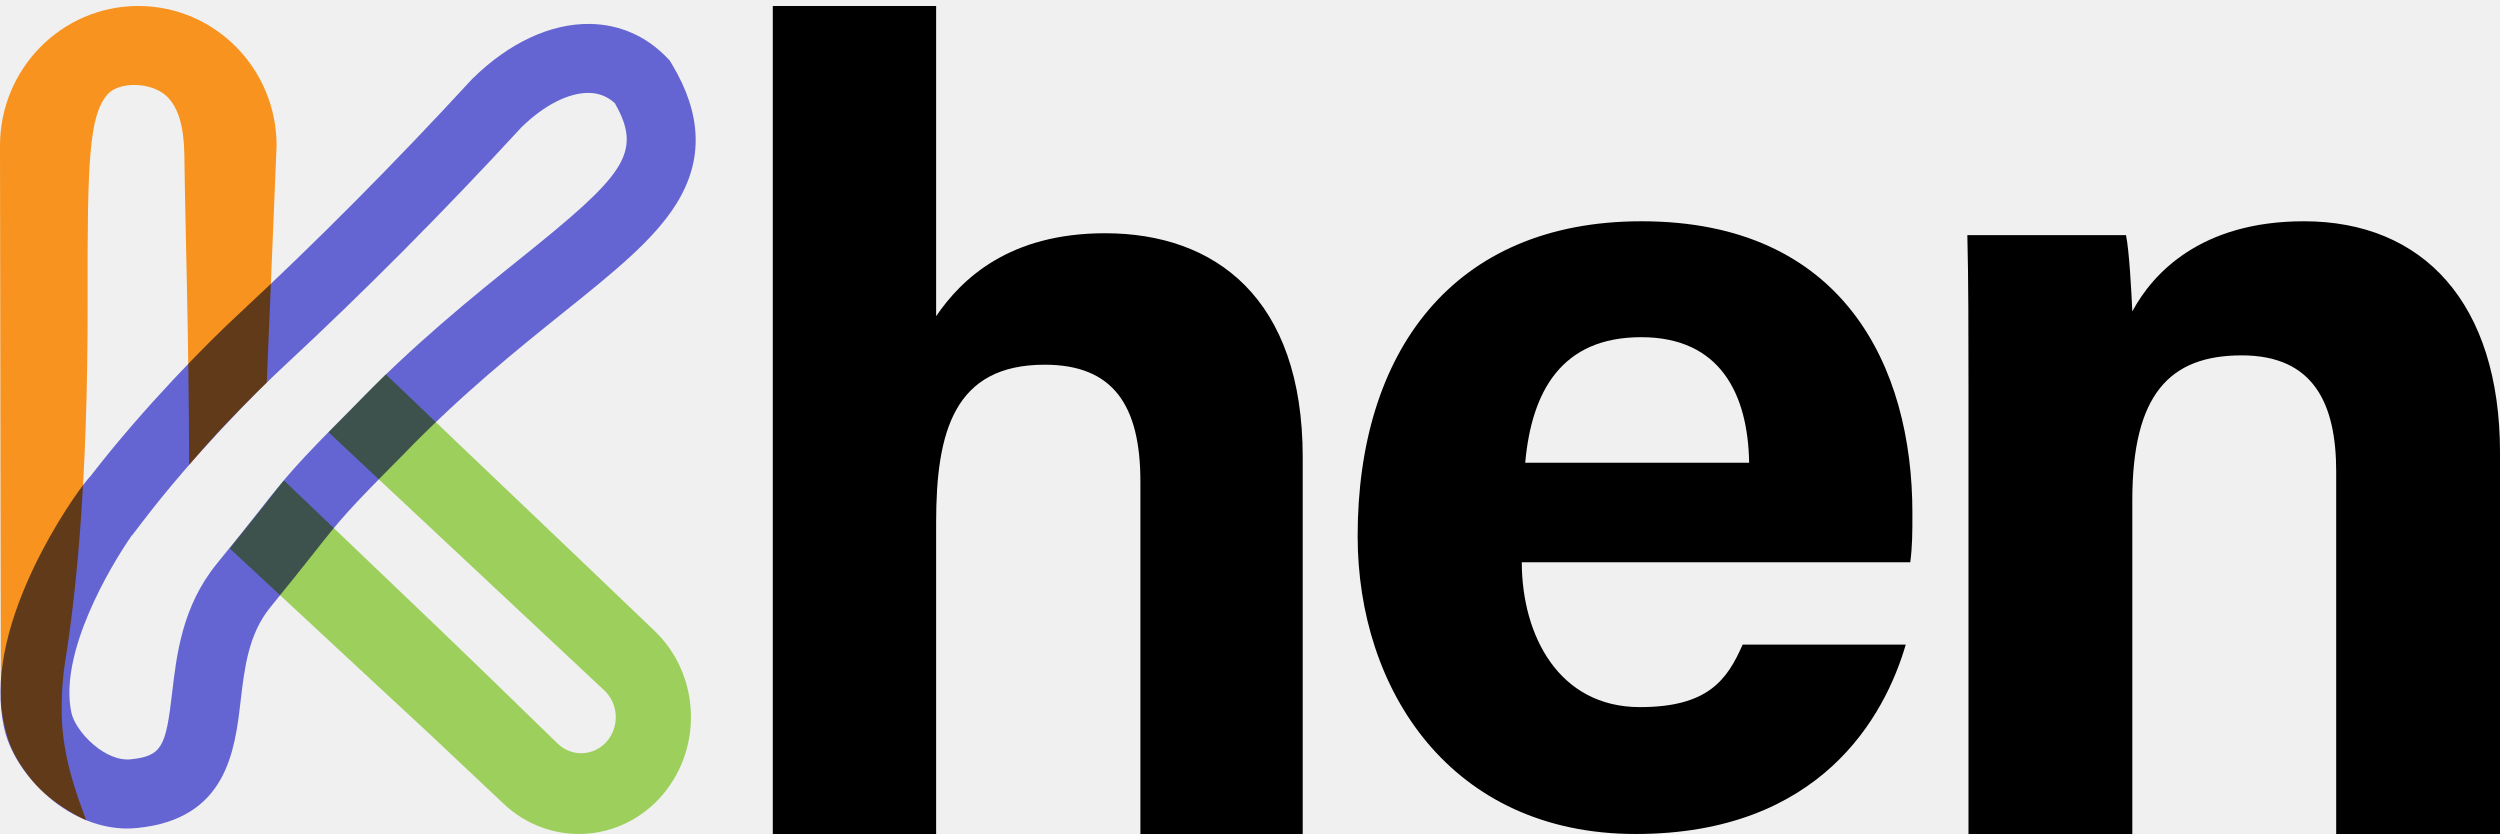
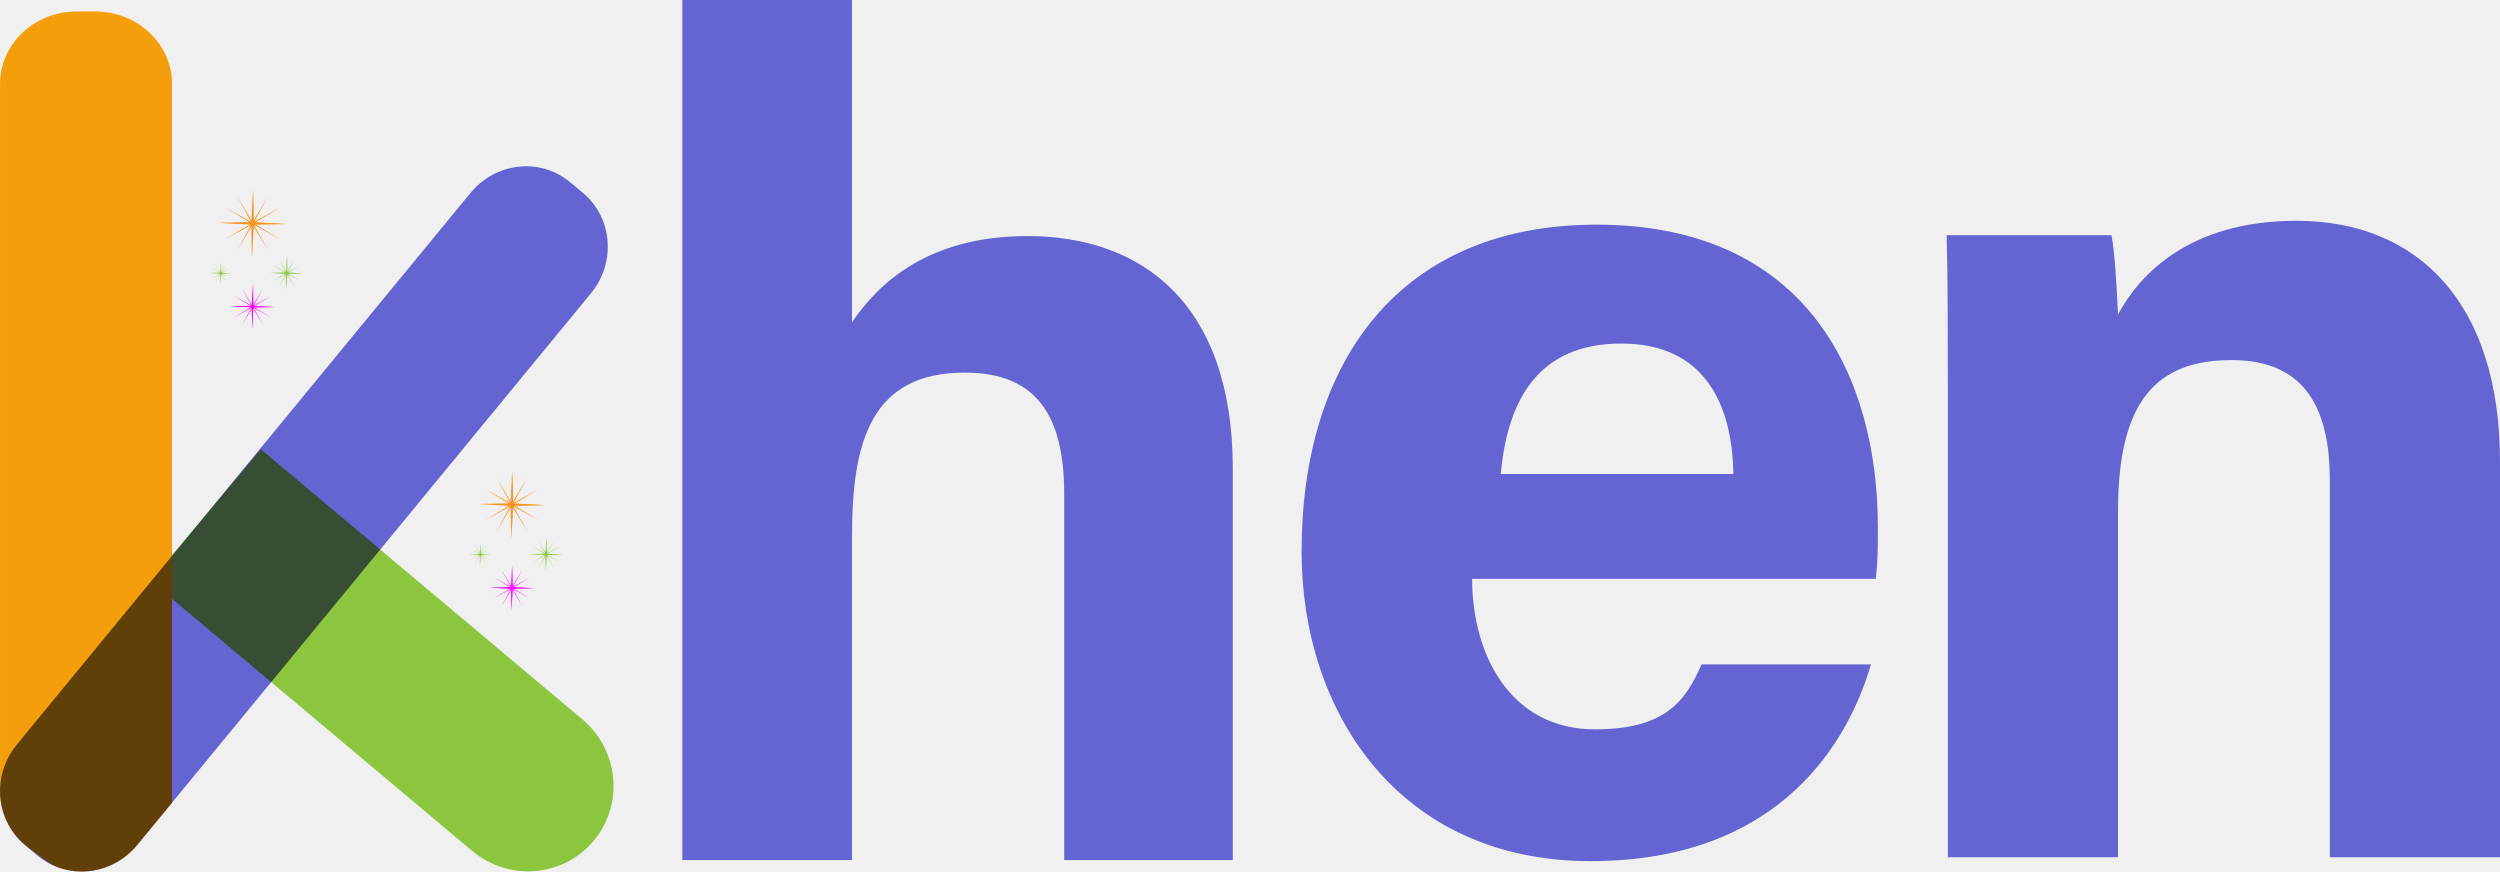
- <svg xmlns="http://www.w3.org/2000/svg" viewBox="0 0 905.8 302.17">
+ <svg xmlns="http://www.w3.org/2000/svg" viewBox="0 0 872 304">
  <defs>
    <style>
      .cls-1 {
-         fill: #9ccf5c;
+         fill: none;
      }

      .cls-2 {
+         fill: #92d8ec;
+       }
+ 
+       .cls-3 {
+         fill: #84d4ea;
+       }
+ 
+       .cls-4 {
+         fill: #7dd1e9;
+       }
+ 
+       .cls-5 {
+         fill: #8ed6eb;
+       }
+ 
+       .cls-6 {
+         fill: #93d8ec;
+       }
+ 
+       .cls-7 {
+         fill: #91d7ec;
+       }
+ 
+       .cls-8 {
+         fill: #8dd6eb;
+       }
+ 
+       .cls-9 {
+         fill: #82d3ea;
+       }
+ 
+       .cls-10 {
+         fill: #88d5ea;
+       }
+ 
+       .cls-11 {
+         fill: #f0f;
+       }
+ 
+       .cls-12 {
+         fill: #69cce6;
+       }
+ 
+       .cls-13 {
+         fill: #8cc63f;
+       }
+ 
+       .cls-14 {
+         fill: #94d8ec;
+       }
+ 
+       .cls-15 {
        isolation: isolate;
      }

-       .cls-3 {
+       .cls-16 {
+         fill: #7bd1e9;
+       }
+ 
+       .cls-17 {
+         fill: #86d4ea;
+       }
+ 
+       .cls-18 {
+         fill: #72cfe8;
+       }
+ 
+       .cls-19 {
        mix-blend-mode: multiply;
      }

-       .cls-4 {
+       .cls-20 {
+         fill: #89d5eb;
+       }
+ 
+       .cls-21 {
        fill: #6465d2;
      }

-       .cls-5 {
+       .cls-22 {
+         clip-path: url(#clippath-1);
+       }
+ 
+       .cls-23 {
+         clip-path: url(#clippath-3);
+       }
+ 
+       .cls-24 {
+         clip-path: url(#clippath-4);
+       }
+ 
+       .cls-25 {
+         clip-path: url(#clippath-2);
+       }
+ 
+       .cls-26 {
+         clip-path: url(#clippath-7);
+       }
+ 
+       .cls-27 {
+         clip-path: url(#clippath-6);
+       }
+ 
+       .cls-28 {
+         clip-path: url(#clippath-5);
+       }
+ 
+       .cls-29 {
+         fill: #8bd6eb;
+       }
+ 
+       .cls-30 {
+         fill: #87d4ea;
+       }
+ 
+       .cls-31 {
+         fill: #8cd6eb;
+       }
+ 
+       .cls-32 {
+         fill: #90d7eb;
+       }
+ 
+       .cls-33 {
+         fill: #fff;
+       }
+ 
+       .cls-34 {
+         fill: #79d0e8;
+       }
+ 
+       .cls-35 {
+         fill: #92d7ec;
+       }
+ 
+       .cls-36 {
+         fill: #66cbe6;
+       }
+ 
+       .cls-37 {
        fill: #f7931e;
      }
+ 
+       .cls-38 {
+         fill: #83d3ea;
+       }
+ 
+       .cls-39 {
+         fill: #7ed2e9;
+       }
+ 
+       .cls-40 {
+         fill: #8ad5eb;
+       }
+ 
+       .cls-41 {
+         fill: #75cfe8;
+       }
+ 
+       .cls-42 {
+         fill: #77d0e8;
+       }
+ 
+       .cls-43 {
+         fill: #6bcce7;
+       }
+ 
+       .cls-44 {
+         fill: #f59e0b;
+       }
+ 
+       .cls-45 {
+         fill: #70cee7;
+       }
+ 
+       .cls-46 {
+         opacity: 0;
+       }
+ 
+       .cls-47 {
+         clip-path: url(#clippath);
+       }
+ 
+       .cls-48 {
+         fill: #6ecde7;
+       }
+ 
+       .cls-49 {
+         fill: #80d2e9;
+       }
+ 
+       .cls-50 {
+         fill: #8fd7eb;
+       }
    </style>
+     <clipPath id="clippath">
+       <ellipse class="cls-1" cx="88.09" cy="77.92" rx="7.37" ry="7.42" />
+     </clipPath>
+     <clipPath id="clippath-1">
+       <ellipse class="cls-1" cx="100.02" cy="95.26" rx="3.69" ry="3.71" />
+     </clipPath>
+     <clipPath id="clippath-2">
+       <ellipse class="cls-1" cx="77.03" cy="95.26" rx="2.46" ry="2.47" />
+     </clipPath>
+     <clipPath id="clippath-3">
+       <ellipse class="cls-1" cx="88.09" cy="106.97" rx="4.92" ry="4.94" />
+     </clipPath>
+     <clipPath id="clippath-4">
+       <ellipse class="cls-1" cx="178.55" cy="176.01" rx="7.37" ry="7.42" />
+     </clipPath>
+     <clipPath id="clippath-5">
+       <ellipse class="cls-1" cx="190.48" cy="193.36" rx="3.69" ry="3.71" />
+     </clipPath>
+     <clipPath id="clippath-6">
+       <ellipse class="cls-1" cx="167.49" cy="193.36" rx="2.46" ry="2.47" />
+     </clipPath>
+     <clipPath id="clippath-7">
+       <ellipse class="cls-1" cx="178.55" cy="205.06" rx="4.92" ry="4.94" />
+     </clipPath>
  </defs>
-   <g class="cls-2">
-     <g id="Idea">
+   <g class="cls-15">
+     <g id="Purple">
      <g>
+         <path class="cls-21" d="M297.18,0v112.39c9.38-13.77,26.71-30.05,61.22-30.05,39.86,0,71.6,23.48,71.6,81.18v136.48h-58.81v-127.67c0-27.66-9.86-42.36-34.68-42.36-32.88,0-39.33,24.35-39.33,57.17v112.86h-59.18V0h59.18Z" />
+         <path class="cls-21" d="M513.47,201.92c.05,26.54,13.41,52.47,42.81,52.47,24.59,0,31.61-9.82,37.21-22.65h59.1c-7.56,25.97-30.86,68.62-97.86,68.62s-100.73-52.25-100.73-107.92c0-66.55,34.34-114.08,102.84-114.08,73.25,0,98.16,52.71,98.16,105.67,0,7.18,0,11.84-.77,17.89h-140.76ZM604.61,165.32c-.41-24.7-10.33-45.49-39.1-45.49s-39.68,19.41-42.04,45.49h81.14Z" />
+         <path class="cls-21" d="M679.41,136.7c0-18.44,0-38.63-.41-54.66h57.48c1.19,5.6,1.97,20.67,2.29,27.64,7.29-13.63,24.64-32.67,62.19-32.67,43.06,0,71.04,29.45,71.04,83.97v138.03h-59.36v-131.35c0-24.39-8.03-42.06-34.22-42.06s-39.65,14.19-39.65,52.5v120.91h-59.36v-162.31Z" />
        <g>
-           <g class="cls-3">
-             <path class="cls-5" d="M100.21,52.82l-3.55,85.78c-6.27,6.04-11.58,11.630-14.85,15.01-4.4,4.54-9.27,10.21-13.28,14.82-.11-47.11-1.39-84.88-1.7-110.32-.08-6.41-.23-19.61-8.330-24.7-6.05-3.8-15.92-3.45-19.62.87-6.64,7.74-7.24,24.6-7.13,73.14.17,71.28-4.77,111.33-8.31,133.53-.37,2.35-1.16,8.2-1.09,17.19.12,15.68,5.43,29.87,8.93,39.11-4.8-2.27-14.91-7.72-21.31-16.63-1.76-2.45-5.54-7.19-7.56-14.57-1.36-4.97-2-9.22-2.09-12.27C.2,186.79.1,119.8,0,52.82,0,24.85,22.43,2.17,50.11,2.17s50.11,22.67,50.11,50.64Z" />
+           <g>
+             <path class="cls-13" d="M207.06,293.3h0c-10.62,12.67-29.61,14.22-42.41,3.47l-112.14-94.19,38.46-45.88,112.14,94.19c12.8,10.75,14.57,29.74,3.95,42.41Z" />
+             <path class="cls-44" d="M60,29.26v250.55c0,.09,0,.17-.01.26l-7.08,8.58-5.03,6.09c-5.05,6.14-12.33,9.3-19.58,9.25-2.89-.02-5.77-.55-8.5-1.6-1.62-.77-3.18-1.7-4.66-2.81l-5.02-3.77c-5.58-4.19-8.91-10.03-9.85-16.19-.06-.31-.09-.62-.12-.93-.05-.42-.08-.85-.11-1.28.01,0,0-.02,0-.03-.02-.37-.03-.73-.03-1.1,0-.09,0-.18,0-.27V29.26C0,15.31,11.99,4,26.79,4h6.43c14.78,0,26.78,11.31,26.78,25.26Z" />
+             <g class="cls-19">
+               <path class="cls-21" d="M206.13,102.3L59.98,280l-7.08,8.61-5.03,6.11c-5.05,6.16-12.33,9.33-19.58,9.28-2.89-.02-5.77-.55-8.5-1.61-2.35-.91-4.59-2.2-6.63-3.9l-4.49-3.75c-4.76-3.96-7.59-9.41-8.41-15.19-.06-.31-.09-.62-.12-.93-.05-.42-.08-.85-.11-1.28.01-.01,0-.02,0-.03-.04-.72-.04-1.43-.02-2.15.18-5.44,2.1-10.89,5.85-15.45l51.84-63.04,2.29-2.78,104.13-126.61c8.8-10.71,24.35-12.4,34.7-3.76l4.5,3.75c10.37,8.64,11.62,24.32,2.81,35.03Z" />
+             </g>
          </g>
-           <path class="cls-1" d="M102.83,174.02c29.27,28.08,54.47,51.94,71.6,68.57,16.14,15.68,25.98,25.28,27.77,26.97,5.14,4.82,13.05,4.4,17.68-.95,4.64-5.36,4.23-13.63-.92-18.46-34.22-32.11-65.71-61.42-99.93-93.53,6.96-7.05,13.770-13.98,20.73-21.04,33.36,32.01,64.15,61.1,97.51,93.11,16.21,15.59,17.52,41.82,2.96,59.09h0c-15.06,17.86-41.27,19.29-58.04,3.17l-25.97-24.46-72.96-67.75c.46-.74,9.97-12.4,10.91-13.63" />
-           <g class="cls-3">
-             <path class="cls-4" d="M46.14,300.19c-9.74,0-19.7-3.93-28.39-11.29-8.49-7.19-14.62-16.83-16.4-25.81-3.3-15.94.32-35.18,10.76-57.18,7.63-16.09,16.92-29.14,19.98-32.63.23-.26.45-.5.68-.73,19.190-24.89,42.43-48.32,53.25-58.33,28.54-26.5,57.07-55.2,84.78-85.31l.43-.44c13.18-12.97,28.29-20,42.5-19.8,10.75.16,20.43,4.4,27.98,12.28l.97,1.01.72,1.2c10.99,18.29,11.52,34.9,1.6,50.78-8.12,13-22.59,24.62-40.92,39.33-16.52,13.26-37.08,29.76-58.33,51.81l-.15.15c-19.93,20.01-22.23,22.91-31.89,35.14-3.8,4.81-8.54,10.8-15.75,19.64-7.94,9.71-9.38,22.04-10.78,33.97-2.11,18.07-5.01,42.81-37.49,46.02-1.18.12-2.37.18-3.56.18ZM47.74,193.99c-8.01,11.59-26.37,42.59-21.9,64.08l.03.14c.54,2.78,3.29,7.6,8.03,11.61,4.46,3.78,9.32,5.72,13.32,5.31,11.54-1.14,12.87-4.68,15.14-24.05,1.64-14.04,3.69-31.52,16.24-46.88,7.08-8.68,11.75-14.58,15.5-19.33,10.12-12.8,12.84-16.25,33.72-37.21,22.33-23.16,43.55-40.2,60.61-53.89,37.59-30.17,44.71-38.24,34.32-56.41-2.69-2.43-5.77-3.64-9.38-3.7-7.33-.08-16.19,4.41-24.39,12.41-28.08,30.5-57,59.59-85.96,86.47-10.37,9.6-32.77,32.2-51.06,56.07l-4.12,5.38h-.09Z" />
+           <g>
+             <g>
+               <polygon class="cls-37" points="88.09 66.79 88.3 77.16 93.62 68.28 88.64 77.36 97.67 72.35 88.85 77.71 99.16 77.92 88.85 78.12 97.67 83.48 88.64 78.47 93.62 87.55 88.3 78.67 88.09 89.04 87.89 78.67 82.56 87.55 87.54 78.47 78.51 83.48 87.34 78.12 77.03 77.92 87.34 77.71 78.51 72.35 87.54 77.36 82.56 68.28 87.89 77.16 88.09 66.79" />
+               <g id="Star_2" data-name="Star 2">
+                 <polygon class="cls-37" points="88.33 65.92 88.55 77.48 100.02 78.15 88.53 78.38 87.86 89.92 87.64 78.36 76.16 77.68 87.66 77.46 88.33 65.92" />
+               </g>
+               <g class="cls-46">
+                 <g class="cls-47">
+                   <rect class="cls-14" x="80.72" y="70.5" width="14.75" height="14.83" />
+                   <ellipse class="cls-14" cx="88.09" cy="77.92" rx="7.37" ry="7.42" />
+                   <ellipse class="cls-14" cx="88.09" cy="77.92" rx="7.25" ry="7.29" />
+                   <ellipse class="cls-14" cx="88.09" cy="77.92" rx="7.13" ry="7.17" />
+                   <ellipse class="cls-14" cx="88.09" cy="77.92" rx="7.01" ry="7.05" />
+                   <ellipse class="cls-14" cx="88.09" cy="77.92" rx="6.89" ry="6.93" />
+                   <ellipse class="cls-14" cx="88.09" cy="77.92" rx="6.77" ry="6.8" />
+                   <ellipse class="cls-14" cx="88.09" cy="77.92" rx="6.64" ry="6.68" />
+                   <ellipse class="cls-14" cx="88.09" cy="77.92" rx="6.52" ry="6.56" />
+                   <ellipse class="cls-14" cx="88.09" cy="77.92" rx="6.4" ry="6.44" />
+                   <ellipse class="cls-6" cx="88.09" cy="77.92" rx="6.28" ry="6.31" />
+                   <ellipse class="cls-6" cx="88.09" cy="77.92" rx="6.16" ry="6.19" />
+                   <ellipse class="cls-6" cx="88.09" cy="77.92" rx="6.03" ry="6.07" />
+                   <ellipse class="cls-6" cx="88.09" cy="77.92" rx="5.91" ry="5.95" />
+                   <ellipse class="cls-2" cx="88.09" cy="77.92" rx="5.79" ry="5.82" />
+                   <ellipse class="cls-35" cx="88.09" cy="77.92" rx="5.67" ry="5.7" />
+                   <ellipse class="cls-35" cx="88.09" cy="77.92" rx="5.55" ry="5.58" />
+                   <ellipse class="cls-7" cx="88.09" cy="77.92" rx="5.42" ry="5.46" />
+                   <ellipse class="cls-7" cx="88.09" cy="77.92" rx="5.3" ry="5.33" />
+                   <ellipse class="cls-32" cx="88.09" cy="77.92" rx="5.18" ry="5.21" />
+                   <ellipse class="cls-50" cx="88.09" cy="77.92" rx="5.06" ry="5.09" />
+                   <ellipse class="cls-50" cx="88.09" cy="77.92" rx="4.94" ry="4.97" />
+                   <ellipse class="cls-5" cx="88.09" cy="77.92" rx="4.82" ry="4.84" />
+                   <ellipse class="cls-8" cx="88.09" cy="77.92" rx="4.69" ry="4.72" />
+                   <ellipse class="cls-31" cx="88.09" cy="77.92" rx="4.57" ry="4.6" />
+                   <ellipse class="cls-29" cx="88.09" cy="77.92" rx="4.45" ry="4.48" />
+                   <ellipse class="cls-40" cx="88.09" cy="77.92" rx="4.33" ry="4.35" />
+                   <ellipse class="cls-20" cx="88.09" cy="77.92" rx="4.21" ry="4.23" />
+                   <ellipse class="cls-10" cx="88.09" cy="77.92" rx="4.08" ry="4.11" />
+                   <ellipse class="cls-30" cx="88.09" cy="77.92" rx="3.96" ry="3.99" />
+                   <ellipse class="cls-17" cx="88.09" cy="77.92" rx="3.84" ry="3.86" />
+                   <ellipse class="cls-3" cx="88.09" cy="77.92" rx="3.72" ry="3.74" />
+                   <ellipse class="cls-38" cx="88.09" cy="77.92" rx="3.6" ry="3.62" />
+                   <ellipse class="cls-9" cx="88.09" cy="77.92" rx="3.48" ry="3.5" />
+                   <ellipse class="cls-49" cx="88.09" cy="77.92" rx="3.35" ry="3.37" />
+                   <ellipse class="cls-39" cx="88.09" cy="77.92" rx="3.23" ry="3.25" />
+                   <ellipse class="cls-4" cx="88.09" cy="77.92" rx="3.11" ry="3.13" />
+                   <ellipse class="cls-16" cx="88.09" cy="77.92" rx="2.99" ry="3.01" />
+                   <ellipse class="cls-34" cx="88.09" cy="77.92" rx="2.87" ry="2.88" />
+                   <ellipse class="cls-42" cx="88.09" cy="77.92" rx="2.74" ry="2.76" />
+                   <ellipse class="cls-41" cx="88.09" cy="77.92" rx="2.62" ry="2.64" />
+                   <ellipse class="cls-18" cx="88.09" cy="77.92" rx="2.5" ry="2.52" />
+                   <ellipse class="cls-45" cx="88.09" cy="77.92" rx="2.38" ry="2.39" />
+                   <ellipse class="cls-48" cx="88.09" cy="77.92" rx="2.26" ry="2.27" />
+                   <ellipse class="cls-43" cx="88.09" cy="77.92" rx="2.14" ry="2.15" />
+                   <ellipse class="cls-12" cx="88.09" cy="77.92" rx="2.01" ry="2.03" />
+                   <ellipse class="cls-36" cx="88.09" cy="77.92" rx="1.89" ry="1.9" />
+                 </g>
+               </g>
+             </g>
+             <g>
+               <polygon class="cls-13" points="100.02 89.7 100.12 94.88 102.79 90.44 100.3 94.99 104.81 92.48 100.4 95.16 105.55 95.26 100.4 95.36 104.81 98.04 100.3 95.54 102.79 100.08 100.12 95.64 100.02 100.82 99.92 95.64 97.26 100.08 99.75 95.54 95.23 98.04 99.65 95.36 94.49 95.26 99.65 95.16 95.23 92.48 99.75 94.99 97.26 90.44 99.92 94.88 100.02 89.7" />
+               <g id="Star_2-2" data-name="Star 2">
+                 <polygon class="cls-13" points="100.14 89.26 100.25 95.04 105.99 95.38 100.24 95.49 99.91 101.26 99.8 95.48 94.06 95.15 99.81 95.03 100.14 89.26" />
+               </g>
+               <g class="cls-46">
+                 <g class="cls-22">
+                   <rect class="cls-33" x="96.34" y="91.55" width="7.37" height="7.42" />
+                   <ellipse class="cls-33" cx="100.02" cy="95.26" rx="3.69" ry="3.71" />
+                   <ellipse class="cls-33" cx="100.02" cy="95.26" rx="2.29" ry="2.3" />
+                 </g>
+               </g>
+             </g>
+             <g>
+               <polygon class="cls-13" points="77.03 91.55 77.1 95.01 78.88 92.05 77.22 95.08 80.23 93.41 77.28 95.19 80.72 95.26 77.28 95.33 80.23 97.12 77.22 95.45 78.88 98.47 77.1 95.51 77.03 98.97 76.97 95.51 75.19 98.47 76.85 95.45 73.84 97.12 76.78 95.33 73.35 95.26 76.78 95.19 73.84 93.41 76.85 95.08 75.19 92.05 76.97 95.01 77.03 91.55" />
+               <g id="Star_2-3" data-name="Star 2">
+                 <polygon class="cls-13" points="77.11 91.26 77.18 95.11 81.01 95.34 77.18 95.41 76.96 99.26 76.88 95.41 73.06 95.18 76.89 95.11 77.11 91.26" />
+               </g>
+               <g class="cls-46">
+                 <g class="cls-25">
+                   <rect class="cls-33" x="74.57" y="92.79" width="4.92" height="4.94" />
+                   <ellipse class="cls-33" cx="77.03" cy="95.26" rx="2.46" ry="2.47" />
+                   <ellipse class="cls-33" cx="77.03" cy="95.26" rx="1.52" ry="1.53" />
+                 </g>
+               </g>
+             </g>
+             <g>
+               <polygon class="cls-11" points="88.09 99.55 88.23 106.47 91.78 100.55 88.46 106.6 94.48 103.26 88.59 106.84 95.47 106.97 88.59 107.11 94.48 110.68 88.46 107.34 91.78 113.39 88.23 107.47 88.09 114.39 87.96 107.47 84.41 113.39 87.73 107.34 81.71 110.68 87.59 107.11 80.72 106.97 87.59 106.84 81.71 103.26 87.73 106.6 84.41 100.55 87.96 106.47 88.09 99.55" />
+               <g id="Star_2-4" data-name="Star 2">
+                 <polygon class="cls-11" points="88.25 98.97 88.4 106.68 96.05 107.13 88.38 107.28 87.94 114.97 87.79 107.26 80.14 106.81 87.8 106.66 88.25 98.97" />
+               </g>
+               <g class="cls-46">
+                 <g class="cls-23">
+                   <rect class="cls-33" x="83.18" y="102.03" width="9.83" height="9.89" />
+                   <ellipse class="cls-33" cx="88.09" cy="106.97" rx="4.92" ry="4.94" />
+                   <ellipse class="cls-33" cx="88.09" cy="106.97" rx="3.05" ry="3.07" />
+                 </g>
+               </g>
+             </g>
+           </g>
+           <g>
+             <g>
+               <polygon class="cls-37" points="178.55 164.88 178.75 175.25 184.08 166.38 179.1 175.46 188.13 170.45 179.3 175.81 189.61 176.01 179.3 176.21 188.13 181.57 179.1 176.56 184.08 185.65 178.75 176.77 178.55 187.14 178.35 176.77 173.02 185.65 178 176.56 168.97 181.57 177.8 176.21 167.49 176.01 177.8 175.81 168.97 170.45 178 175.46 173.02 166.38 178.35 175.25 178.55 164.88" />
+               <g id="Star_2-5" data-name="Star 2">
+                 <polygon class="cls-37" points="178.78 164.01 179 175.57 190.48 176.24 178.99 176.47 178.32 188.01 178.09 176.45 166.62 175.78 178.11 175.55 178.78 164.01" />
+               </g>
+               <g class="cls-46">
+                 <g class="cls-24">
+                   <rect class="cls-14" x="171.17" y="168.59" width="14.75" height="14.83" />
+                   <ellipse class="cls-14" cx="178.55" cy="176.01" rx="7.37" ry="7.42" />
+                   <ellipse class="cls-14" cx="178.55" cy="176.01" rx="7.25" ry="7.29" />
+                   <ellipse class="cls-14" cx="178.55" cy="176.01" rx="7.13" ry="7.17" />
+                   <ellipse class="cls-14" cx="178.55" cy="176.01" rx="7.01" ry="7.05" />
+                   <ellipse class="cls-14" cx="178.55" cy="176.01" rx="6.89" ry="6.93" />
+                   <ellipse class="cls-14" cx="178.55" cy="176.01" rx="6.77" ry="6.8" />
+                   <ellipse class="cls-14" cx="178.55" cy="176.01" rx="6.64" ry="6.68" />
+                   <ellipse class="cls-14" cx="178.55" cy="176.01" rx="6.52" ry="6.56" />
+                   <ellipse class="cls-14" cx="178.55" cy="176.01" rx="6.4" ry="6.44" />
+                   <ellipse class="cls-6" cx="178.55" cy="176.01" rx="6.28" ry="6.31" />
+                   <ellipse class="cls-6" cx="178.55" cy="176.01" rx="6.16" ry="6.19" />
+                   <ellipse class="cls-6" cx="178.55" cy="176.01" rx="6.03" ry="6.07" />
+                   <ellipse class="cls-6" cx="178.55" cy="176.01" rx="5.91" ry="5.95" />
+                   <ellipse class="cls-2" cx="178.55" cy="176.01" rx="5.79" ry="5.82" />
+                   <ellipse class="cls-35" cx="178.55" cy="176.01" rx="5.67" ry="5.7" />
+                   <ellipse class="cls-35" cx="178.55" cy="176.01" rx="5.55" ry="5.58" />
+                   <ellipse class="cls-7" cx="178.55" cy="176.01" rx="5.42" ry="5.46" />
+                   <ellipse class="cls-7" cx="178.55" cy="176.01" rx="5.3" ry="5.33" />
+                   <ellipse class="cls-32" cx="178.55" cy="176.01" rx="5.18" ry="5.21" />
+                   <ellipse class="cls-50" cx="178.55" cy="176.01" rx="5.06" ry="5.09" />
+                   <ellipse class="cls-50" cx="178.55" cy="176.01" rx="4.94" ry="4.97" />
+                   <ellipse class="cls-5" cx="178.55" cy="176.01" rx="4.82" ry="4.84" />
+                   <ellipse class="cls-8" cx="178.55" cy="176.01" rx="4.69" ry="4.72" />
+                   <ellipse class="cls-31" cx="178.55" cy="176.01" rx="4.57" ry="4.6" />
+                   <ellipse class="cls-29" cx="178.55" cy="176.01" rx="4.45" ry="4.48" />
+                   <ellipse class="cls-40" cx="178.55" cy="176.01" rx="4.33" ry="4.35" />
+                   <ellipse class="cls-20" cx="178.55" cy="176.01" rx="4.21" ry="4.23" />
+                   <ellipse class="cls-10" cx="178.55" cy="176.01" rx="4.08" ry="4.11" />
+                   <ellipse class="cls-30" cx="178.55" cy="176.01" rx="3.96" ry="3.99" />
+                   <ellipse class="cls-17" cx="178.55" cy="176.01" rx="3.84" ry="3.86" />
+                   <ellipse class="cls-3" cx="178.55" cy="176.01" rx="3.72" ry="3.74" />
+                   <ellipse class="cls-38" cx="178.55" cy="176.01" rx="3.6" ry="3.62" />
+                   <ellipse class="cls-9" cx="178.55" cy="176.01" rx="3.48" ry="3.5" />
+                   <ellipse class="cls-49" cx="178.55" cy="176.01" rx="3.35" ry="3.37" />
+                   <ellipse class="cls-39" cx="178.55" cy="176.01" rx="3.23" ry="3.25" />
+                   <ellipse class="cls-4" cx="178.55" cy="176.01" rx="3.11" ry="3.13" />
+                   <ellipse class="cls-16" cx="178.55" cy="176.01" rx="2.99" ry="3.01" />
+                   <ellipse class="cls-34" cx="178.55" cy="176.01" rx="2.87" ry="2.88" />
+                   <ellipse class="cls-42" cx="178.55" cy="176.01" rx="2.74" ry="2.76" />
+                   <ellipse class="cls-41" cx="178.55" cy="176.01" rx="2.62" ry="2.64" />
+                   <ellipse class="cls-18" cx="178.55" cy="176.01" rx="2.5" ry="2.52" />
+                   <ellipse class="cls-45" cx="178.55" cy="176.01" rx="2.38" ry="2.39" />
+                   <ellipse class="cls-48" cx="178.55" cy="176.01" rx="2.26" ry="2.27" />
+                   <ellipse class="cls-43" cx="178.55" cy="176.01" rx="2.14" ry="2.15" />
+                   <ellipse class="cls-12" cx="178.55" cy="176.01" rx="2.01" ry="2.03" />
+                   <ellipse class="cls-36" cx="178.55" cy="176.01" rx="1.89" ry="1.9" />
+                 </g>
+               </g>
+             </g>
+             <g>
+               <polygon class="cls-13" points="190.48 187.79 190.58 192.98 193.24 188.54 190.75 193.08 195.27 190.57 190.85 193.25 196.01 193.36 190.85 193.46 195.27 196.14 190.75 193.63 193.24 198.17 190.58 193.73 190.48 198.92 190.38 193.73 187.71 198.17 190.2 193.63 185.69 196.14 190.1 193.46 184.95 193.36 190.1 193.25 185.69 190.57 190.2 193.08 187.71 188.54 190.38 192.98 190.48 187.79" />
+               <g id="Star_2-6" data-name="Star 2">
+                 <polygon class="cls-13" points="190.59 187.36 190.71 193.14 196.44 193.47 190.7 193.58 190.36 199.36 190.25 193.58 184.51 193.24 190.26 193.13 190.59 187.36" />
+               </g>
+               <g class="cls-46">
+                 <g class="cls-28">
+                   <rect class="cls-33" x="186.79" y="189.65" width="7.37" height="7.42" />
+                   <ellipse class="cls-33" cx="190.48" cy="193.36" rx="3.69" ry="3.71" />
+                   <ellipse class="cls-33" cx="190.48" cy="193.36" rx="2.29" ry="2.3" />
+                 </g>
+               </g>
+             </g>
+             <g>
+               <polygon class="cls-13" points="167.49 189.65 167.55 193.1 169.33 190.14 167.67 193.17 170.68 191.5 167.74 193.29 171.17 193.36 167.74 193.42 170.68 195.21 167.67 193.54 169.33 196.57 167.55 193.61 167.49 197.06 167.42 193.61 165.64 196.57 167.3 193.54 164.29 195.21 167.24 193.42 163.8 193.36 167.24 193.29 164.29 191.5 167.3 193.17 165.64 190.14 167.42 193.1 167.49 189.65" />
+               <g id="Star_2-7" data-name="Star 2">
+                 <polygon class="cls-13" points="167.56 189.36 167.64 193.21 171.46 193.43 167.63 193.51 167.41 197.36 167.33 193.5 163.51 193.28 167.34 193.2 167.56 189.36" />
+               </g>
+               <g class="cls-46">
+                 <g class="cls-27">
+                   <rect class="cls-33" x="165.03" y="190.88" width="4.92" height="4.94" />
+                   <ellipse class="cls-33" cx="167.49" cy="193.36" rx="2.46" ry="2.47" />
+                   <ellipse class="cls-33" cx="167.49" cy="193.36" rx="1.52" ry="1.53" />
+                 </g>
+               </g>
+             </g>
+             <g>
+               <polygon class="cls-11" points="178.55 197.65 178.68 204.56 182.23 198.64 178.91 204.7 184.93 201.36 179.05 204.93 185.92 205.06 179.05 205.2 184.93 208.77 178.91 205.43 182.23 211.49 178.68 205.57 178.55 212.48 178.41 205.57 174.86 211.49 178.18 205.43 172.16 208.77 178.04 205.2 171.17 205.06 178.04 204.93 172.16 201.36 178.18 204.7 174.86 198.64 178.41 204.56 178.55 197.65" />
+               <g id="Star_2-8" data-name="Star 2">
+                 <polygon class="cls-11" points="178.7 197.06 178.85 204.77 186.5 205.22 178.84 205.37 178.39 213.06 178.24 205.36 170.59 204.91 178.25 204.76 178.7 197.06" />
+               </g>
+               <g class="cls-46">
+                 <g class="cls-26">
+                   <rect class="cls-33" x="173.63" y="200.12" width="9.83" height="9.89" />
+                   <ellipse class="cls-33" cx="178.55" cy="205.06" rx="4.92" ry="4.94" />
+                   <ellipse class="cls-33" cx="178.55" cy="205.06" rx="3.05" ry="3.07" />
+                 </g>
+               </g>
+             </g>
          </g>
        </g>
-         <path d="M339.18,2.17v112.39c9.38-13.77,26.71-30.05,61.22-30.050,39.86,0,71.6,23.48,71.6,81.18v136.48h-58.81v-127.67c0-27.66-9.86-42.36-34.68-42.36-32.88,0-39.33,24.35-39.33,57.17v112.86h-59.18V2.17h59.18Z" />
-         <path d="M551.37,203.73c.05,26.54,13.41,52.47,42.81,52.47,24.59,0,31.61-9.82,37.21-22.65h59.1c-7.56,25.97-30.86,68.62-97.86,68.62s-100.73-52.25-100.73-107.92c0-66.55,34.34-114.08,102.84-114.08,73.25,0,98.16,52.71,98.16,105.67,0,7.18,0,11.84-.77,17.89h-140.76ZM633.75,167.66c-.41-24.7-10.33-45.49-39.1-45.49s-39.68,19.410-42.04,45.49h81.14Z" />
-         <path d="M713.22,139.86c0-18.44,0-38.63-.41-54.66h57.48c1.19,5.6,1.97,20.67,2.29,27.64,7.29-13.630,24.64-32.67,62.19-32.67,43.06,0,71.04,29.45,71.04,83.97v138.03h-59.36v-131.35c0-24.39-8.03-42.06-34.22-42.06s-39.65,14.19-39.65,52.5v120.91h-59.36v-162.31Z" />
      </g>
    </g>
  </g>
</svg>
